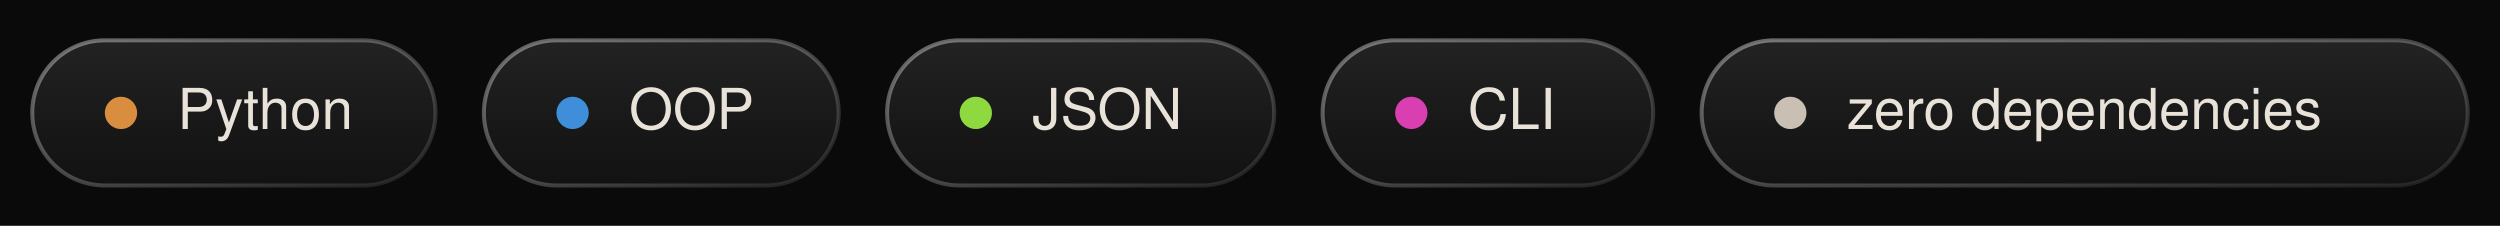
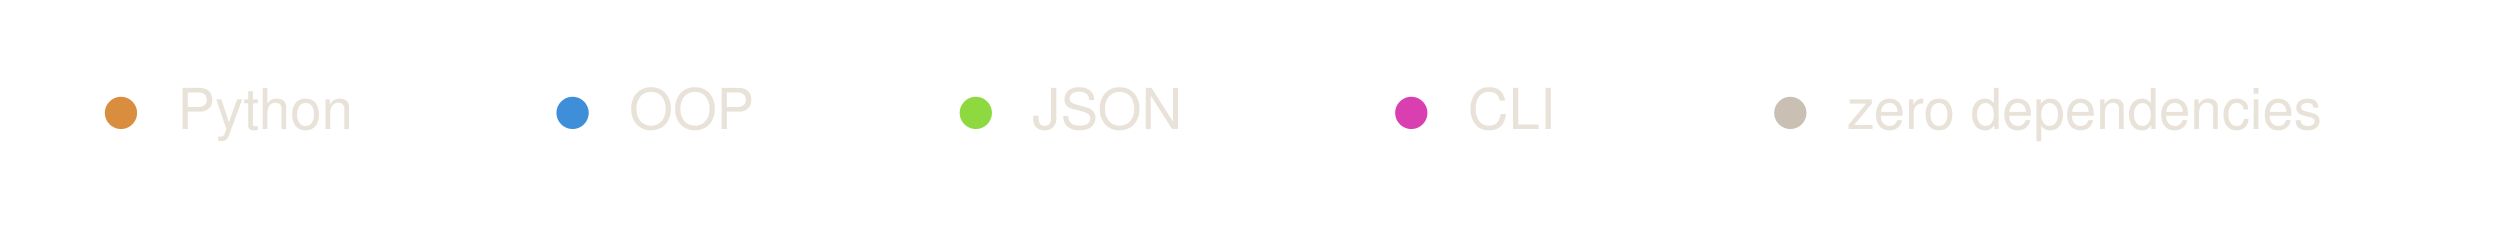
<svg xmlns="http://www.w3.org/2000/svg" width="620" height="56" viewBox="0 0 620 56">
  <defs>
    <linearGradient id="chipFill" x1="0%" y1="0%" x2="0%" y2="100%">
-       <stop offset="0%" stop-color="#ffffff" stop-opacity="0.10" />
-       <stop offset="100%" stop-color="#ffffff" stop-opacity="0.03" />
+       <stop class="fillTop" offset="0%" />
+       <stop class="fillBottom" offset="100%" />
    </linearGradient>
    <linearGradient id="chipStroke" x1="0%" y1="0%" x2="100%" y2="100%">
-       <stop offset="0%" stop-color="#ffffff" stop-opacity="0.4" />
-       <stop offset="100%" stop-color="#ffffff" stop-opacity="0.08" />
+       <stop class="strokeStart" offset="0%" />
+       <stop class="strokeEnd" offset="100%" />
    </linearGradient>
+     <style>
+       /* dark mode (default) — light glass on a dark page */
+       .fillTop   { stop-color: #ffffff; stop-opacity: 0.10; }
+       .fillBottom{ stop-color: #ffffff; stop-opacity: 0.03; }
+       .strokeStart{ stop-color: #ffffff; stop-opacity: 0.40; }
+       .strokeEnd  { stop-color: #ffffff; stop-opacity: 0.08; }
+       .chipText  { fill: #e8e2d8; }
+ 
+       /* light mode — dark glass on a light page */
+       @media (prefers-color-scheme: light) {
+         .fillTop   { stop-color: #000000; stop-opacity: 0.055; }
+         .fillBottom{ stop-color: #000000; stop-opacity: 0.02; }
+         .strokeStart{ stop-color: #000000; stop-opacity: 0.28; }
+         .strokeEnd  { stop-color: #000000; stop-opacity: 0.08; }
+         .chipText  { fill: #2b2b2b; }
+       }
+     </style>
  </defs>
-   <rect width="620" height="56" fill="#0a0a0a" />
  <rect x="8" y="10" width="100" height="36" rx="18" fill="url(#chipFill)" stroke="url(#chipStroke)" stroke-width="1" />
  <circle cx="30" cy="28" r="4" fill="#d98e3f" />
-   <text x="44" y="32" font-family="Segoe UI, Helvetica, Arial, sans-serif" font-size="14" fill="#e8e2d8">Python</text>
+   <text class="chipText" x="44" y="32" font-family="Segoe UI, Helvetica, Arial, sans-serif" font-size="14">Python</text>
  <rect x="120" y="10" width="88" height="36" rx="18" fill="url(#chipFill)" stroke="url(#chipStroke)" stroke-width="1" />
  <circle cx="142" cy="28" r="4" fill="#3f8ed9" />
-   <text x="156" y="32" font-family="Segoe UI, Helvetica, Arial, sans-serif" font-size="14" fill="#e8e2d8">OOP</text>
+   <text class="chipText" x="156" y="32" font-family="Segoe UI, Helvetica, Arial, sans-serif" font-size="14">OOP</text>
  <rect x="220" y="10" width="96" height="36" rx="18" fill="url(#chipFill)" stroke="url(#chipStroke)" stroke-width="1" />
  <circle cx="242" cy="28" r="4" fill="#8ed93f" />
-   <text x="256" y="32" font-family="Segoe UI, Helvetica, Arial, sans-serif" font-size="14" fill="#e8e2d8">JSON</text>
+   <text class="chipText" x="256" y="32" font-family="Segoe UI, Helvetica, Arial, sans-serif" font-size="14">JSON</text>
  <rect x="328" y="10" width="82" height="36" rx="18" fill="url(#chipFill)" stroke="url(#chipStroke)" stroke-width="1" />
  <circle cx="350" cy="28" r="4" fill="#d93fb0" />
-   <text x="364" y="32" font-family="Segoe UI, Helvetica, Arial, sans-serif" font-size="14" fill="#e8e2d8">CLI</text>
+   <text class="chipText" x="364" y="32" font-family="Segoe UI, Helvetica, Arial, sans-serif" font-size="14">CLI</text>
  <rect x="422" y="10" width="190" height="36" rx="18" fill="url(#chipFill)" stroke="url(#chipStroke)" stroke-width="1" />
  <circle cx="444" cy="28" r="4" fill="#c9c0b3" />
-   <text x="458" y="32" font-family="Segoe UI, Helvetica, Arial, sans-serif" font-size="14" fill="#e8e2d8">zero dependencies</text>
+   <text class="chipText" x="458" y="32" font-family="Segoe UI, Helvetica, Arial, sans-serif" font-size="14">zero dependencies</text>
</svg>
